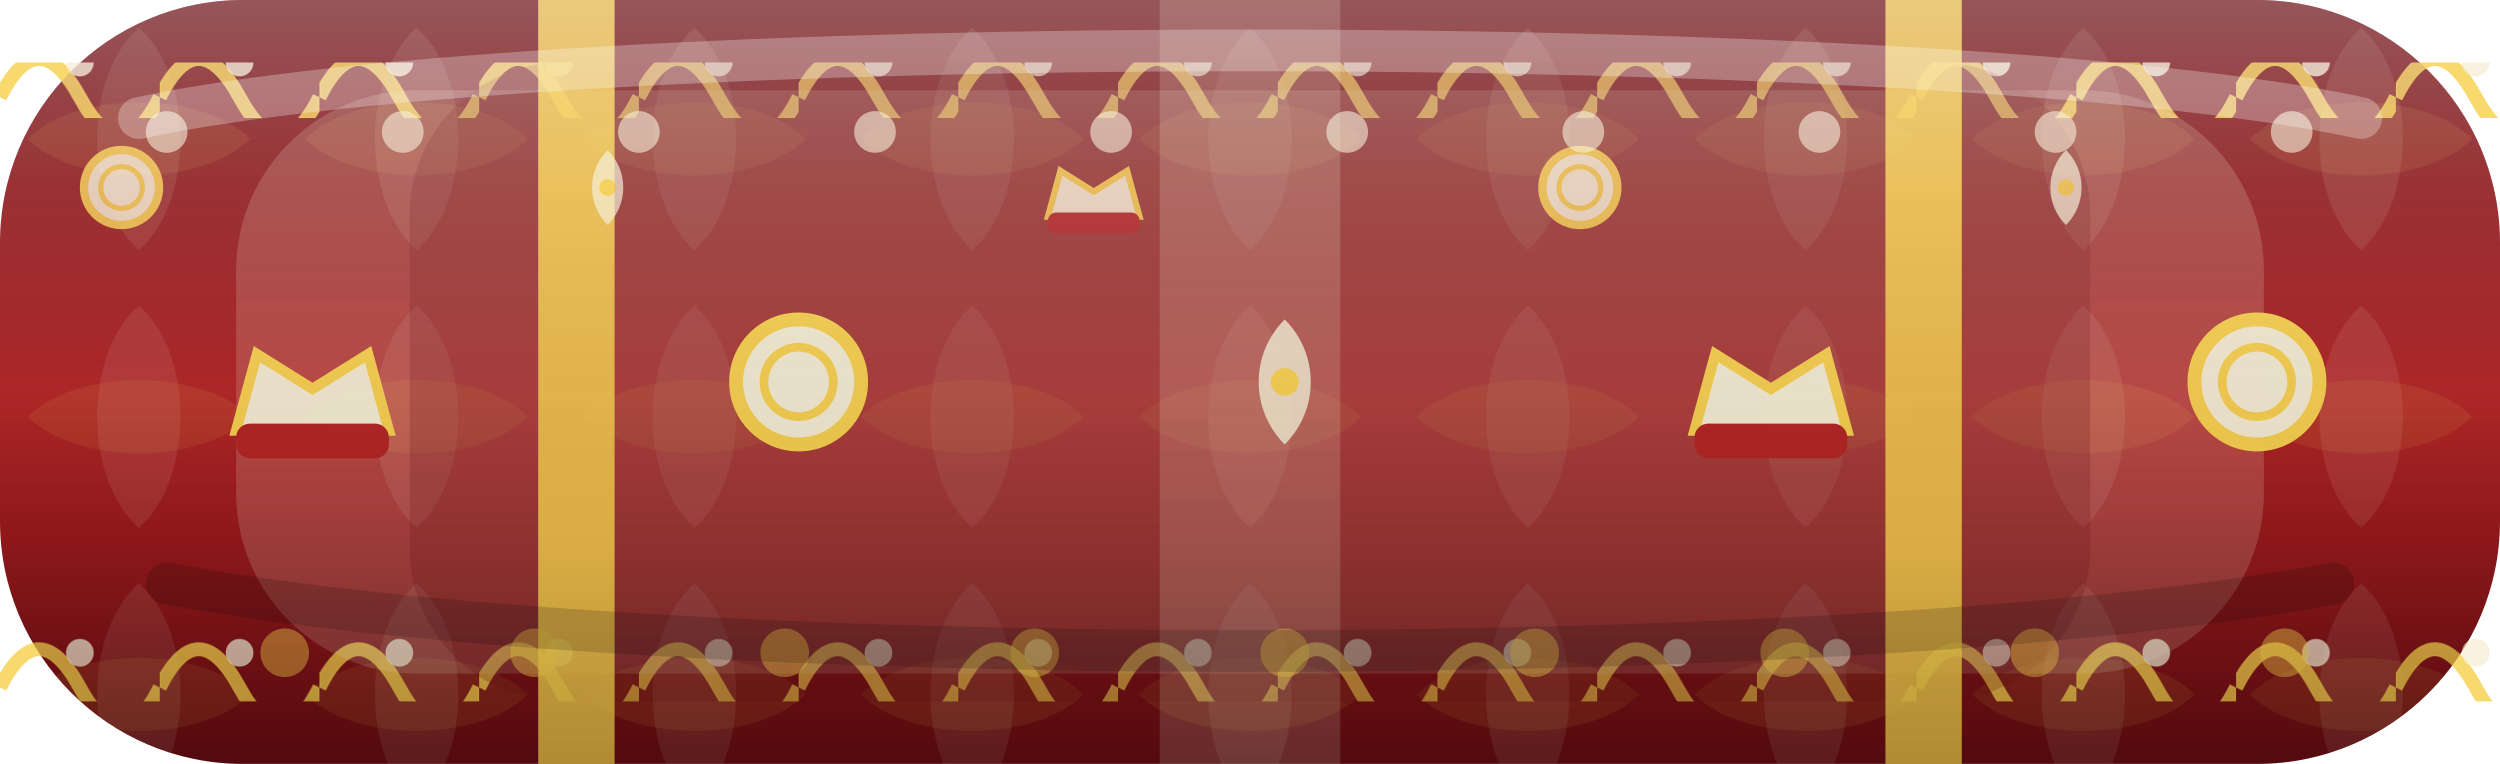
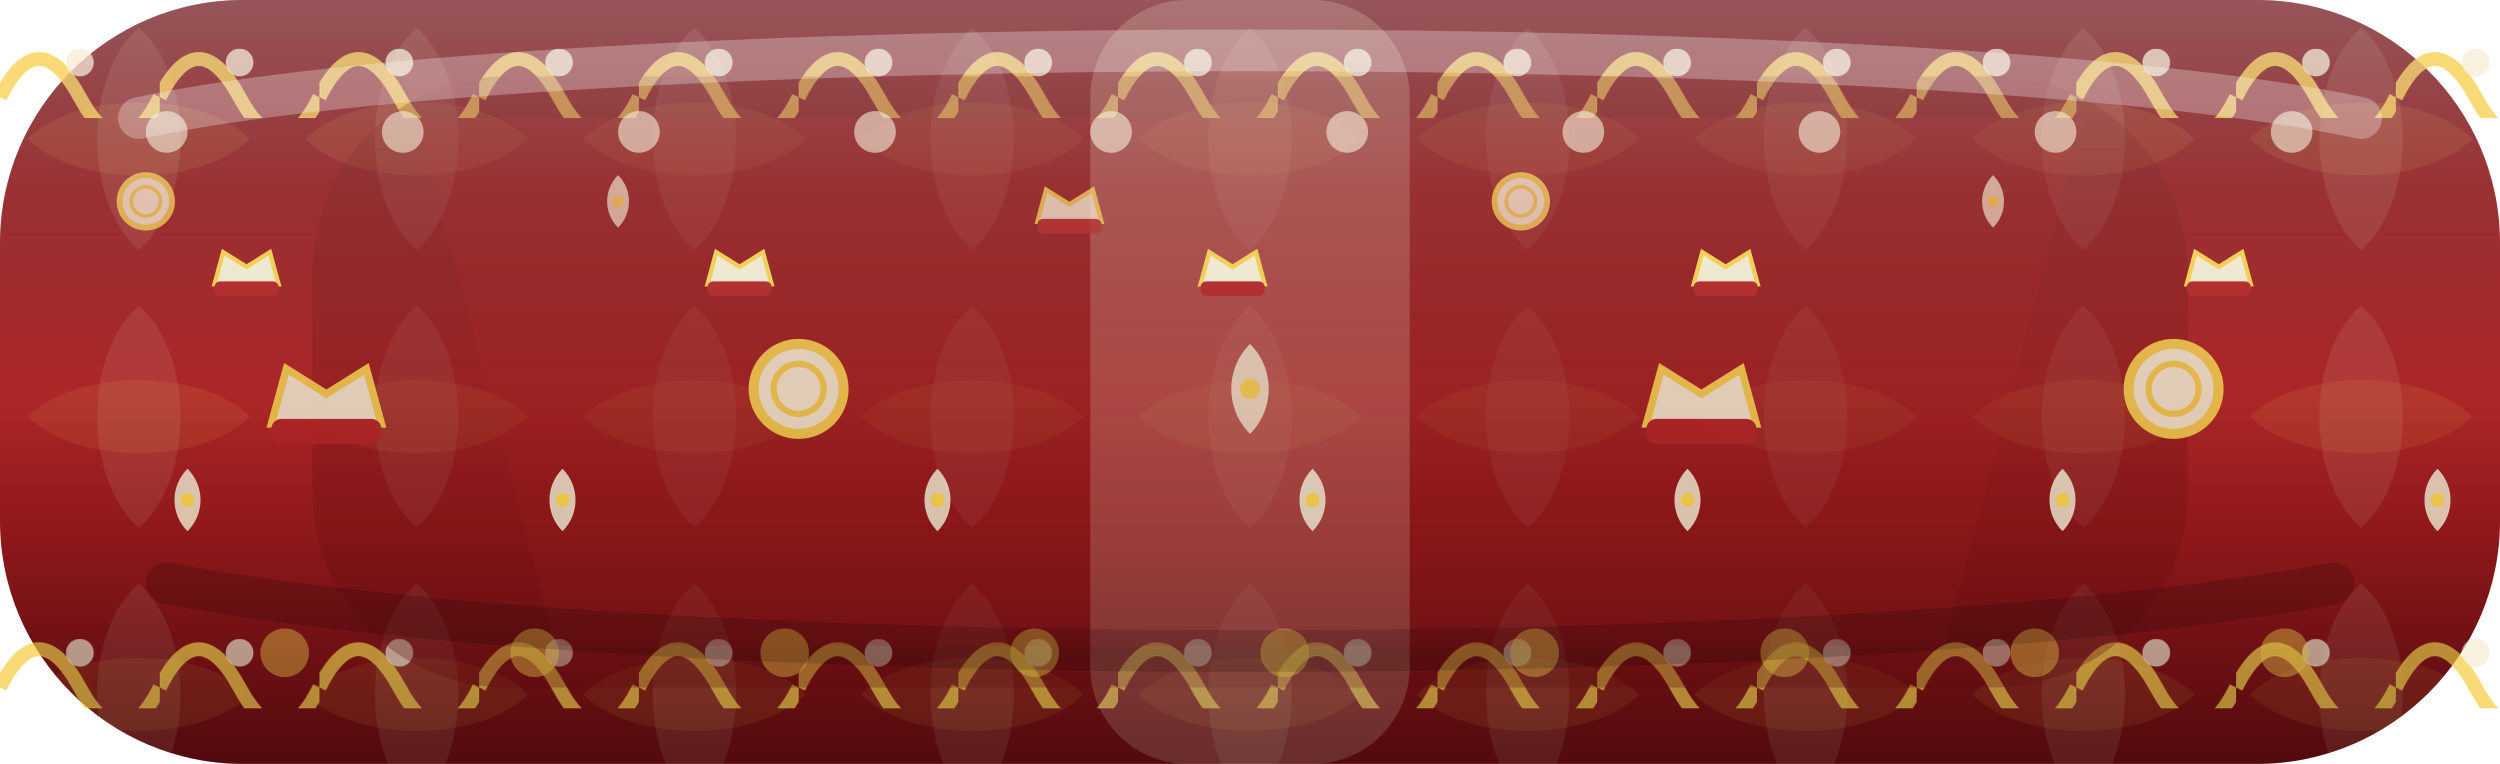
<svg xmlns="http://www.w3.org/2000/svg" width="720" height="220" viewBox="0 0 720 220">
  <defs>
    <linearGradient id="bg" x1="0" y1="0" x2="0" y2="1">
      <stop offset="0%" stop-color="#6a0d12" />
      <stop offset="52%" stop-color="#b32122" />
      <stop offset="100%" stop-color="#6a0d12" />
    </linearGradient>
    <linearGradient id="satin" x1="0" y1="0" x2="0" y2="1">
      <stop offset="0%" stop-color="rgba(255,255,255,0.30)" />
      <stop offset="24%" stop-color="rgba(255,255,255,0.12)" />
      <stop offset="70%" stop-color="rgba(0,0,0,0.06)" />
      <stop offset="100%" stop-color="rgba(0,0,0,0.22)" />
    </linearGradient>
    <pattern id="brocade-cny3" width="80" height="80" patternUnits="userSpaceOnUse">
      <path d="M 40 8 C 56 22, 56 58, 40 72 C 24 58, 24 22, 40 8 Z" fill="#f5edd3" opacity="0.10" />
      <path d="M 8 40 C 22 26, 58 26, 72 40 C 58 54, 22 54, 8 40 Z" fill="#f7d04c" opacity="0.10" />
    </pattern>
    <pattern id="trim-cny3" width="46" height="34" patternUnits="userSpaceOnUse">
      <path d="M 0 28 Q 11 6 23 28 T 46 28" stroke="#f7d04c" stroke-width="4" fill="none" opacity="0.85" />
      <circle cx="23" cy="18" r="4" fill="#f5edd3" opacity="0.8" />
    </pattern>
  </defs>
  <rect width="720" height="220" rx="70" fill="url(#bg)" />
  <rect x="0" y="0" width="720" height="220" rx="70" fill="url(#brocade-cny3)" />
-   <rect x="0" y="18" width="720" height="24" fill="url(#trim-cny3)" opacity="0.95" />
-   <rect x="0" y="178" width="720" height="24" fill="url(#trim-cny3)" opacity="0.95" />
-   <rect x="68" y="26" width="584" height="168" rx="52" fill="#f5edd3" opacity="0.18" />
-   <rect x="118" y="18" width="484" height="184" rx="44" fill="#6a0d12" opacity="0.22" />
-   <rect x="155" y="0" width="22" height="220" fill="#f7d04c" opacity="0.85" />
-   <rect x="543" y="0" width="22" height="220" fill="#f7d04c" opacity="0.85" />
-   <rect x="334" y="0" width="52" height="220" fill="#f5edd3" opacity="0.18" />
-   <g opacity="0.98">
-     <g transform="translate(90 110)">
-       <path d="M -22 14 L -16 -8 L 0 2 L 16 -8 L 22 14 Z" fill="#f5edd3" stroke="#f7d04c" stroke-width="3" />
-       <rect x="-22" y="12" width="44" height="10" rx="4" fill="#b32122" />
+   <rect x="0" y="14" width="720" height="22" fill="url(#trim-cny3)" opacity="0.90" />
+   <rect x="0" y="184" width="720" height="22" fill="url(#trim-cny3)" opacity="0.90" />
+   <rect x="90" y="22" width="540" height="176" rx="56" fill="#6a0d12" opacity="0.30" />
+   <path d="M 120 34 L 600 34 L 560 186 L 160 186 Z" fill="#b32122" opacity="0.16" />
+   <rect x="314" y="0" width="92" height="220" rx="28" fill="#f5edd3" opacity="0.20" />
+   <g transform="translate(71 76)">
+     <path d="M -9.24 5.88 L -6.72 -3.36 L 0 0.84 L 6.72 -3.36 L 9.24 5.88 Z" fill="#f5edd3" stroke="#f7d04c" stroke-width="1.26" />
+     <rect x="-9.24" y="5.04" width="18.48" height="4.2" rx="1.68" fill="#b32122" />
+   </g>
+   <g transform="translate(213 76)">
+     <path d="M -9.24 5.88 L -6.72 -3.36 L 0 0.84 L 6.72 -3.36 L 9.24 5.88 Z" fill="#f5edd3" stroke="#f7d04c" stroke-width="1.26" />
+     <rect x="-9.24" y="5.04" width="18.48" height="4.2" rx="1.68" fill="#b32122" />
+   </g>
+   <g transform="translate(355 76)">
+     <path d="M -9.24 5.88 L -6.72 -3.36 L 0 0.84 L 6.72 -3.36 L 9.24 5.88 Z" fill="#f5edd3" stroke="#f7d04c" stroke-width="1.26" />
+     <rect x="-9.24" y="5.04" width="18.48" height="4.2" rx="1.68" fill="#b32122" />
+   </g>
+   <g transform="translate(497 76)">
+     <path d="M -9.24 5.88 L -6.72 -3.36 L 0 0.84 L 6.72 -3.36 L 9.24 5.88 Z" fill="#f5edd3" stroke="#f7d04c" stroke-width="1.26" />
+     <rect x="-9.24" y="5.04" width="18.48" height="4.2" rx="1.68" fill="#b32122" />
+   </g>
+   <g transform="translate(639 76)">
+     <path d="M -9.24 5.88 L -6.72 -3.36 L 0 0.84 L 6.72 -3.36 L 9.24 5.88 Z" fill="#f5edd3" stroke="#f7d04c" stroke-width="1.26" />
+     <rect x="-9.24" y="5.04" width="18.48" height="4.2" rx="1.68" fill="#b32122" />
+   </g>
+   <g transform="translate(54 144)">
+     <path d="M 0 -9 C 5 -4, 5 4, 0 9 C -5 4, -5 -4, 0 -9 Z" fill="#f5edd3" opacity="0.85" />
+     <circle r="2" fill="#f7d04c" />
+   </g>
+   <g transform="translate(162 144)">
+     <path d="M 0 -9 C 5 -4, 5 4, 0 9 C -5 4, -5 -4, 0 -9 Z" fill="#f5edd3" opacity="0.85" />
+     <circle r="2" fill="#f7d04c" />
+   </g>
+   <g transform="translate(270 144)">
+     <path d="M 0 -9 C 5 -4, 5 4, 0 9 C -5 4, -5 -4, 0 -9 Z" fill="#f5edd3" opacity="0.85" />
+     <circle r="2" fill="#f7d04c" />
+   </g>
+   <g transform="translate(378 144)">
+     <path d="M 0 -9 C 5 -4, 5 4, 0 9 C -5 4, -5 -4, 0 -9 Z" fill="#f5edd3" opacity="0.85" />
+     <circle r="2" fill="#f7d04c" />
+   </g>
+   <g transform="translate(486 144)">
+     <path d="M 0 -9 C 5 -4, 5 4, 0 9 C -5 4, -5 -4, 0 -9 Z" fill="#f5edd3" opacity="0.85" />
+     <circle r="2" fill="#f7d04c" />
+   </g>
+   <g transform="translate(594 144)">
+     <path d="M 0 -9 C 5 -4, 5 4, 0 9 C -5 4, -5 -4, 0 -9 Z" fill="#f5edd3" opacity="0.85" />
+     <circle r="2" fill="#f7d04c" />
+   </g>
+   <g transform="translate(702 144)">
+     <path d="M 0 -9 C 5 -4, 5 4, 0 9 C -5 4, -5 -4, 0 -9 Z" fill="#f5edd3" opacity="0.85" />
+     <circle r="2" fill="#f7d04c" />
+   </g>
+   <g opacity="0.74">
+     <g transform="translate(42 58)">
+       <circle r="7.56" fill="#f5edd3" stroke="#f7d04c" stroke-width="1.68" />
+       <circle r="4.2" fill="none" stroke="#f7d04c" stroke-width="1.05" />
    </g>
-     <g transform="translate(230 110)">
-       <circle r="18" fill="#f5edd3" stroke="#f7d04c" stroke-width="4" />
-       <circle r="10" fill="none" stroke="#f7d04c" stroke-width="2.5" />
+     <g transform="translate(178 58)">
+       <path d="M 0 -7.56 C 4.2 -3.36, 4.2 3.36, 0 7.56 C -4.2 3.36, -4.2 -3.36, 0 -7.56 Z" fill="#f5edd3" opacity="0.85" />
+       <circle r="1.68" fill="#f7d04c" />
    </g>
-     <g transform="translate(370 110)">
-       <path d="M 0 -18 C 10 -8, 10 8, 0 18 C -10 8, -10 -8, 0 -18 Z" fill="#f5edd3" opacity="0.85" />
-       <circle r="4" fill="#f7d04c" />
+     <g transform="translate(308 58)">
+       <path d="M -9.24 5.88 L -6.72 -3.36 L 0 0.84 L 6.72 -3.36 L 9.24 5.88 Z" fill="#f5edd3" stroke="#f7d04c" stroke-width="1.26" />
+       <rect x="-9.24" y="5.04" width="18.48" height="4.2" rx="1.68" fill="#b32122" />
    </g>
-     <g transform="translate(510 110)">
-       <path d="M -22 14 L -16 -8 L 0 2 L 16 -8 L 22 14 Z" fill="#f5edd3" stroke="#f7d04c" stroke-width="3" />
-       <rect x="-22" y="12" width="44" height="10" rx="4" fill="#b32122" />
+     <g transform="translate(438 58)">
+       <circle r="7.56" fill="#f5edd3" stroke="#f7d04c" stroke-width="1.68" />
+       <circle r="4.2" fill="none" stroke="#f7d04c" stroke-width="1.05" />
    </g>
-     <g transform="translate(650 110)">
-       <circle r="18" fill="#f5edd3" stroke="#f7d04c" stroke-width="4" />
-       <circle r="10" fill="none" stroke="#f7d04c" stroke-width="2.5" />
+     <g transform="translate(574 58)">
+       <path d="M 0 -7.56 C 4.2 -3.36, 4.2 3.36, 0 7.56 C -4.2 3.36, -4.2 -3.36, 0 -7.56 Z" fill="#f5edd3" opacity="0.85" />
+       <circle r="1.68" fill="#f7d04c" />
    </g>
  </g>
-   <g opacity="0.82">
-     <g transform="translate(35 54)">
-       <circle r="10.8" fill="#f5edd3" stroke="#f7d04c" stroke-width="2.4" />
-       <circle r="6" fill="none" stroke="#f7d04c" stroke-width="1.5" />
+   <g opacity="0.88">
+     <g transform="translate(94 112)">
+       <path d="M -15.84 10.08 L -11.52 -5.76 L 0 1.44 L 11.52 -5.76 L 15.84 10.08 Z" fill="#f5edd3" stroke="#f7d04c" stroke-width="2.16" />
+       <rect x="-15.84" y="8.64" width="31.68" height="7.2" rx="2.88" fill="#b32122" />
    </g>
-     <g transform="translate(175 54)">
-       <path d="M 0 -10.8 C 6 -4.8, 6 4.8, 0 10.8 C -6 4.8, -6 -4.8, 0 -10.8 Z" fill="#f5edd3" opacity="0.85" />
-       <circle r="2.4" fill="#f7d04c" />
+     <g transform="translate(230 112)">
+       <circle r="12.96" fill="#f5edd3" stroke="#f7d04c" stroke-width="2.88" />
+       <circle r="7.2" fill="none" stroke="#f7d04c" stroke-width="1.8" />
    </g>
-     <g transform="translate(315 54)">
-       <path d="M -13.2 8.4 L -9.6 -4.8 L 0 1.2 L 9.6 -4.8 L 13.2 8.4 Z" fill="#f5edd3" stroke="#f7d04c" stroke-width="1.8" />
-       <rect x="-13.2" y="7.2" width="26.4" height="6" rx="2.4" fill="#b32122" />
+     <g transform="translate(360 112)">
+       <path d="M 0 -12.96 C 7.2 -5.76, 7.2 5.76, 0 12.96 C -7.2 5.76, -7.2 -5.76, 0 -12.96 Z" fill="#f5edd3" opacity="0.85" />
+       <circle r="2.88" fill="#f7d04c" />
    </g>
-     <g transform="translate(455 54)">
-       <circle r="10.8" fill="#f5edd3" stroke="#f7d04c" stroke-width="2.4" />
-       <circle r="6" fill="none" stroke="#f7d04c" stroke-width="1.5" />
+     <g transform="translate(490 112)">
+       <path d="M -15.84 10.08 L -11.52 -5.76 L 0 1.44 L 11.52 -5.76 L 15.84 10.08 Z" fill="#f5edd3" stroke="#f7d04c" stroke-width="2.16" />
+       <rect x="-15.84" y="8.64" width="31.68" height="7.2" rx="2.88" fill="#b32122" />
    </g>
-     <g transform="translate(595 54)">
-       <path d="M 0 -10.8 C 6 -4.8, 6 4.8, 0 10.8 C -6 4.8, -6 -4.8, 0 -10.8 Z" fill="#f5edd3" opacity="0.85" />
-       <circle r="2.4" fill="#f7d04c" />
+     <g transform="translate(626 112)">
+       <circle r="12.96" fill="#f5edd3" stroke="#f7d04c" stroke-width="2.88" />
+       <circle r="7.2" fill="none" stroke="#f7d04c" stroke-width="1.8" />
    </g>
  </g>
  <g opacity="0.82">
    <circle cx="48" cy="38" r="6" fill="#f5edd3" opacity="0.72" />
    <circle cx="116" cy="38" r="6" fill="#f5edd3" opacity="0.72" />
    <circle cx="184" cy="38" r="6" fill="#f5edd3" opacity="0.72" />
    <circle cx="252" cy="38" r="6" fill="#f5edd3" opacity="0.72" />
    <circle cx="320" cy="38" r="6" fill="#f5edd3" opacity="0.72" />
    <circle cx="388" cy="38" r="6" fill="#f5edd3" opacity="0.72" />
    <circle cx="456" cy="38" r="6" fill="#f5edd3" opacity="0.72" />
    <circle cx="524" cy="38" r="6" fill="#f5edd3" opacity="0.72" />
    <circle cx="592" cy="38" r="6" fill="#f5edd3" opacity="0.72" />
    <circle cx="660" cy="38" r="6" fill="#f5edd3" opacity="0.72" />
  </g>
  <g opacity="0.72">
    <circle cx="82" cy="188" r="7" fill="#f7d04c" opacity="0.65" />
    <circle cx="154" cy="188" r="7" fill="#f7d04c" opacity="0.65" />
    <circle cx="226" cy="188" r="7" fill="#f7d04c" opacity="0.65" />
    <circle cx="298" cy="188" r="7" fill="#f7d04c" opacity="0.65" />
    <circle cx="370" cy="188" r="7" fill="#f7d04c" opacity="0.65" />
    <circle cx="442" cy="188" r="7" fill="#f7d04c" opacity="0.65" />
    <circle cx="514" cy="188" r="7" fill="#f7d04c" opacity="0.65" />
    <circle cx="586" cy="188" r="7" fill="#f7d04c" opacity="0.65" />
    <circle cx="658" cy="188" r="7" fill="#f7d04c" opacity="0.65" />
  </g>
  <rect x="0" y="0" width="720" height="220" rx="70" fill="url(#satin)" />
  <path d="M 40 34 C 160 8, 560 8, 680 34" stroke="rgba(255,255,255,0.28)" stroke-width="12" stroke-linecap="round" fill="none" />
  <path d="M 48 168 C 184 194, 536 194, 672 168" stroke="rgba(0,0,0,0.16)" stroke-width="12" stroke-linecap="round" fill="none" />
</svg>
